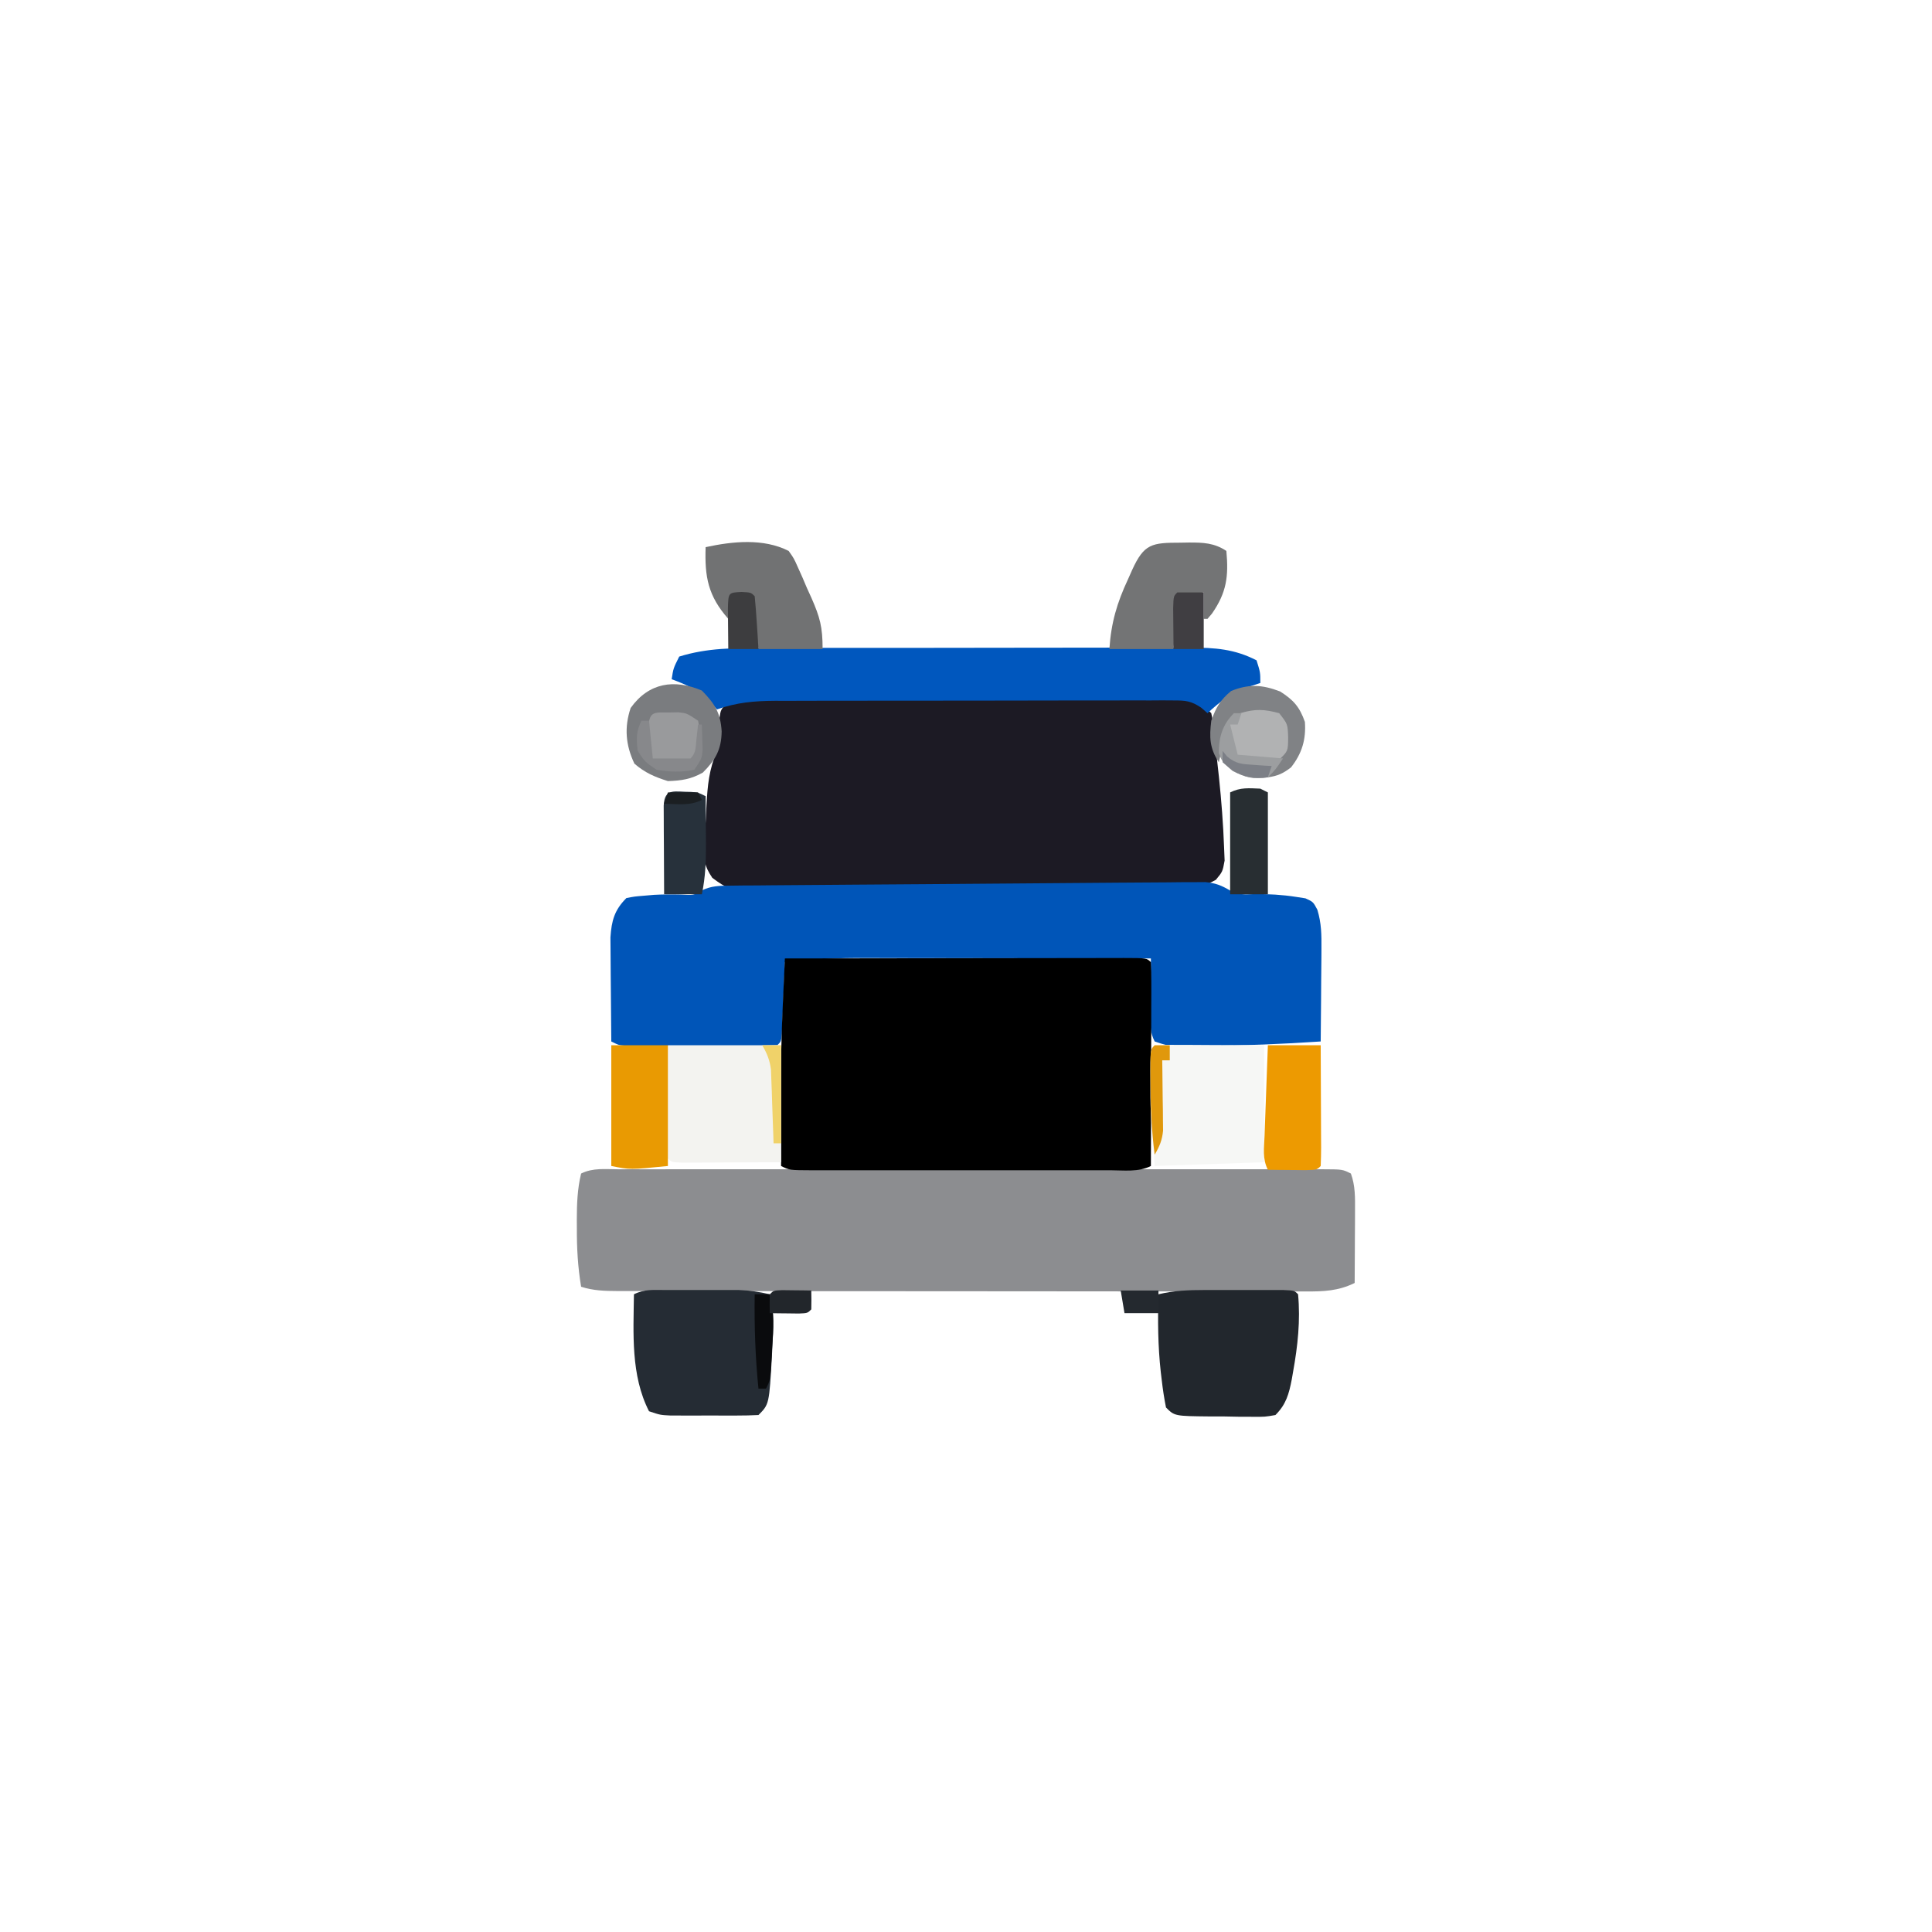
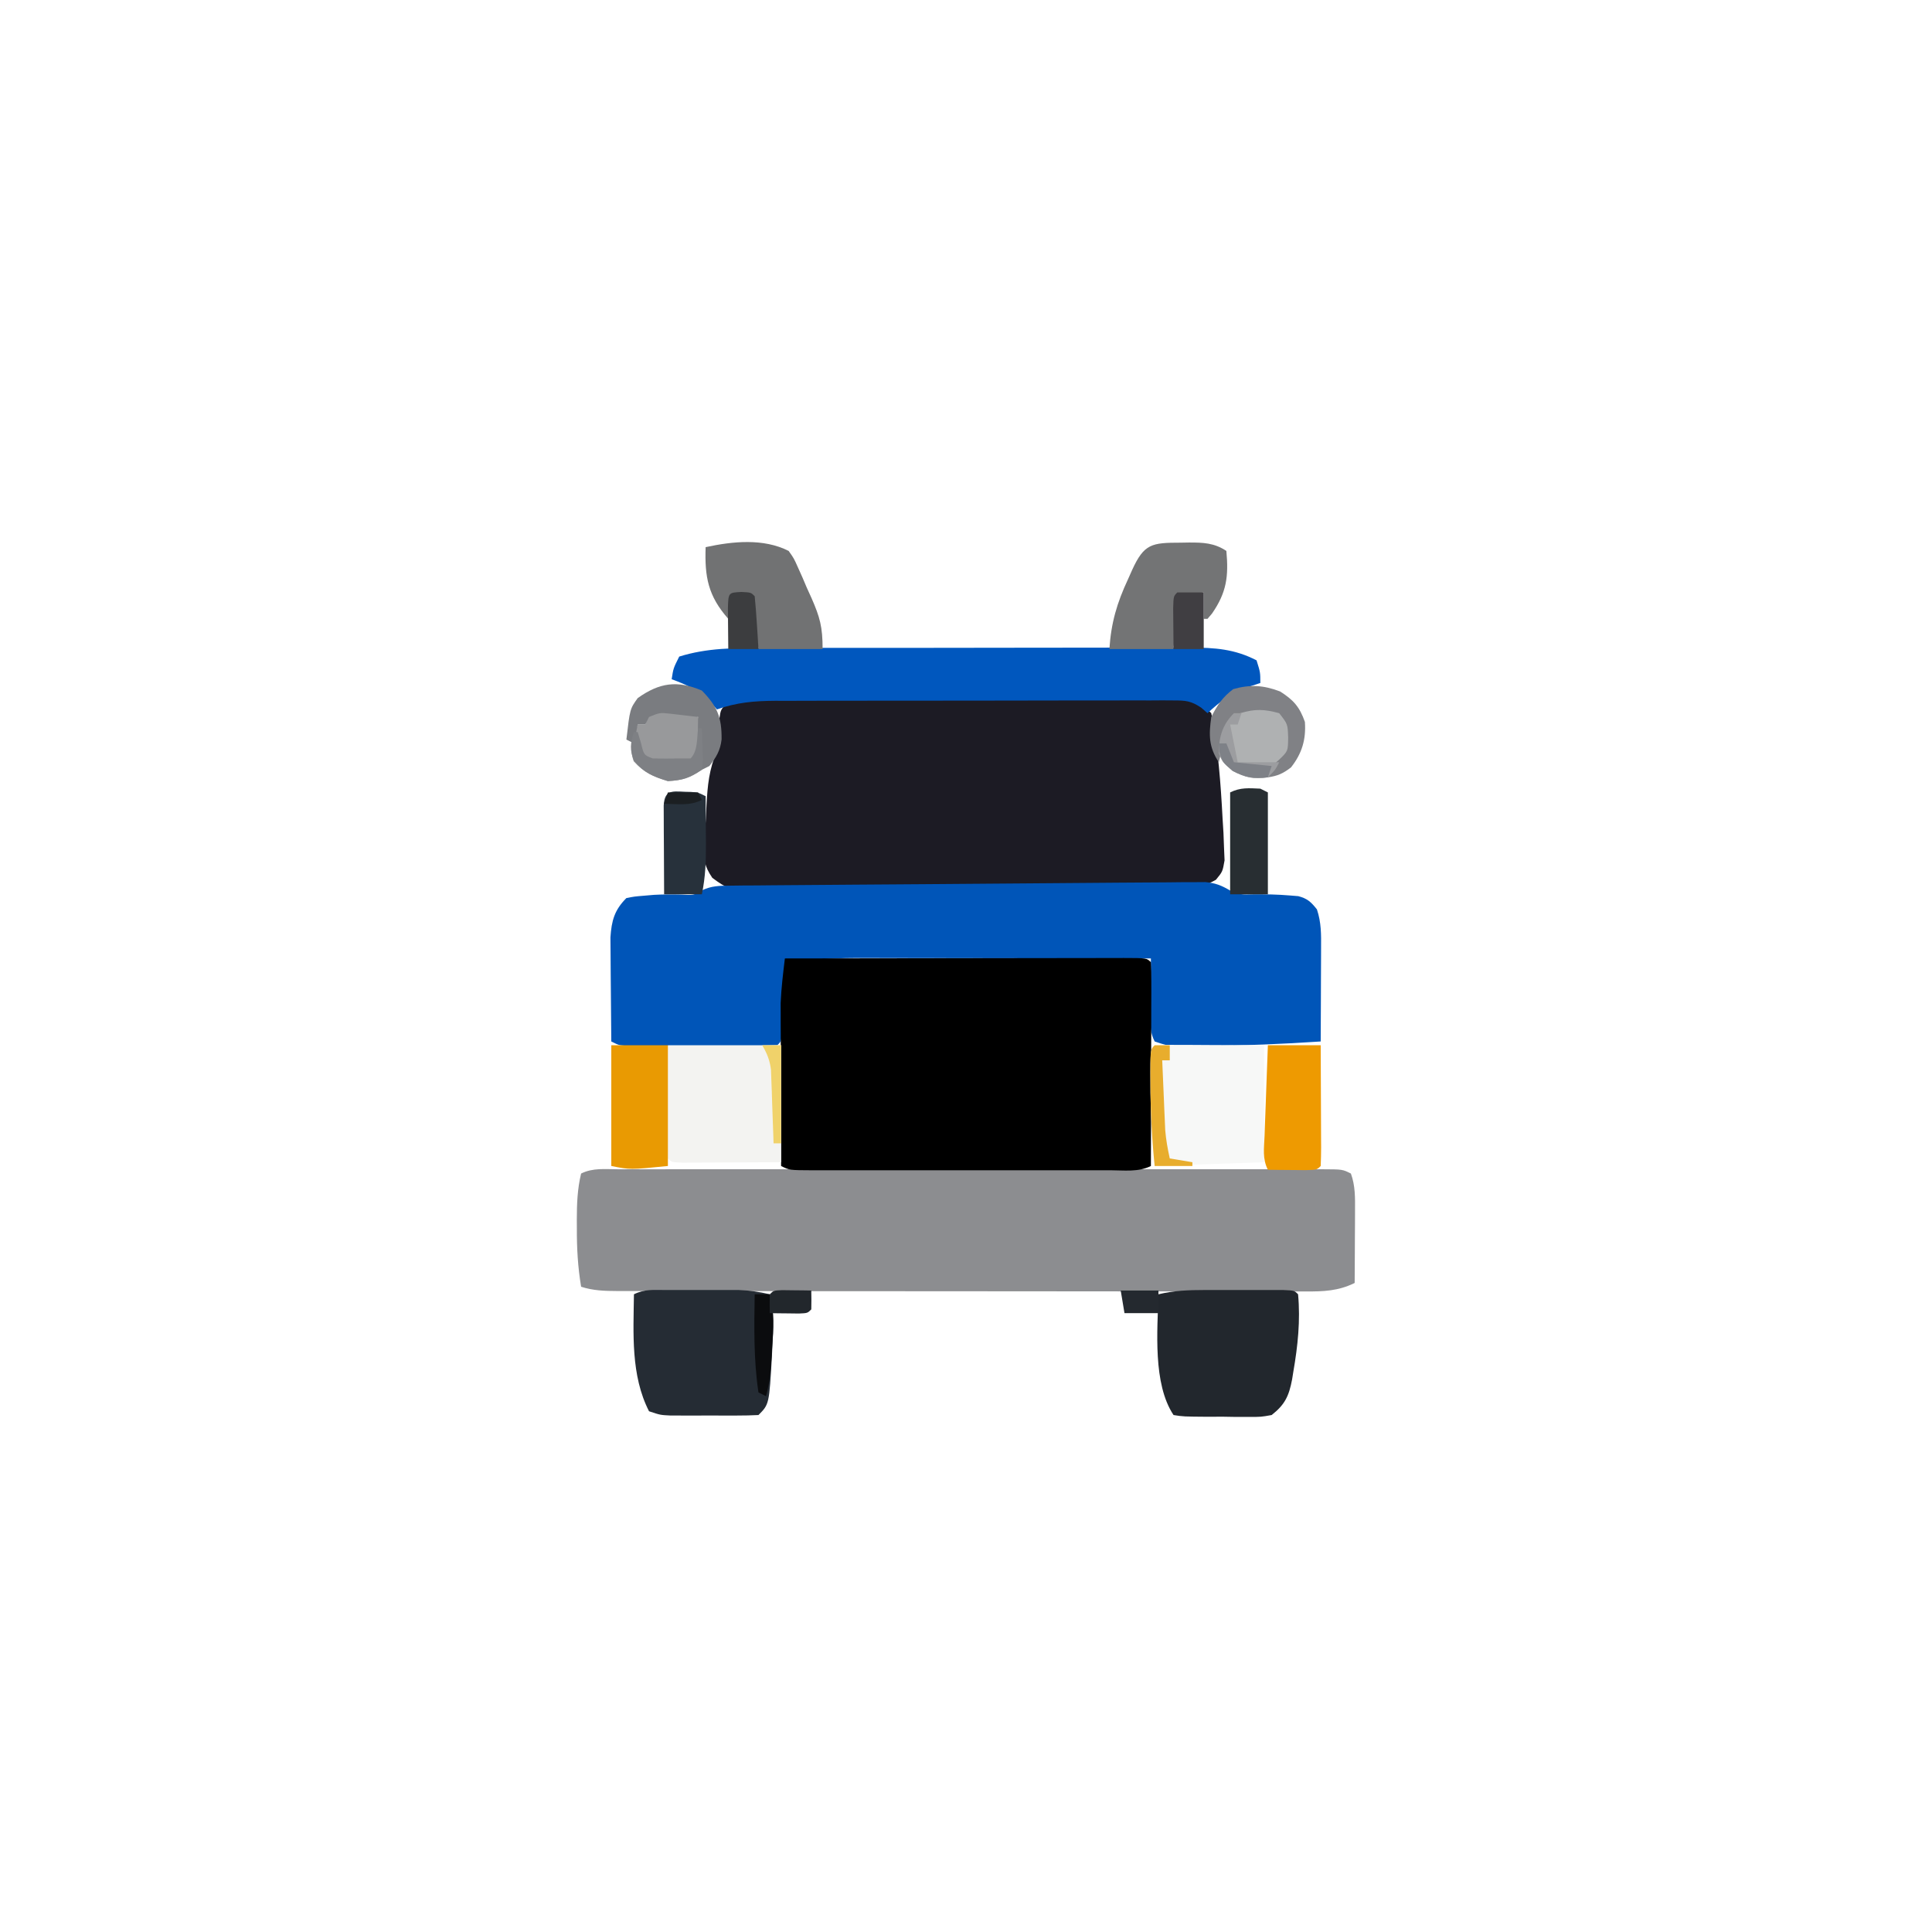
<svg xmlns="http://www.w3.org/2000/svg" width="512" height="512" viewBox="0 0 512 512" style="background-color: transparent;">
-   <path d="M0 0 C2.15 -0.003 4.301 -0.007 6.451 -0.01 C10.91 -0.016 15.369 -0.018 19.828 -0.017 C25.531 -0.017 31.235 -0.031 36.938 -0.048 C41.358 -0.059 45.778 -0.061 50.198 -0.061 C52.302 -0.062 54.406 -0.066 56.51 -0.074 C59.44 -0.084 62.37 -0.081 65.3 -0.075 C66.588 -0.083 66.588 -0.083 67.901 -0.092 C79.559 -0.031 79.559 -0.031 83.758 4.168 C84.26 6.743 84.26 6.743 84.609 9.996 C84.738 11.19 84.867 12.383 85 13.613 C85.126 14.869 85.253 16.124 85.383 17.418 C85.584 19.232 85.584 19.232 85.789 21.082 C86.441 27.323 86.927 33.569 87.156 39.84 C87.202 40.96 87.247 42.08 87.294 43.233 C86.758 46.168 86.758 46.168 84.983 48.318 C80.012 51.169 75.248 50.733 69.611 50.701 C67.764 50.714 67.764 50.714 65.88 50.728 C62.51 50.746 59.141 50.747 55.771 50.738 C52.955 50.733 50.139 50.74 47.324 50.748 C40.681 50.765 34.038 50.761 27.395 50.744 C20.546 50.727 13.698 50.743 6.849 50.776 C0.963 50.802 -4.922 50.81 -10.808 50.801 C-14.321 50.796 -17.834 50.798 -21.346 50.819 C-25.263 50.841 -29.179 50.822 -33.096 50.799 C-34.838 50.817 -34.838 50.817 -36.616 50.835 C-44.458 50.742 -44.458 50.742 -48.47 47.808 C-50.615 44.613 -50.787 42.985 -50.582 39.168 C-50.53 38.034 -50.478 36.899 -50.424 35.73 C-50.303 33.967 -50.303 33.967 -50.18 32.168 C-50.126 30.992 -50.073 29.817 -50.018 28.605 C-49.732 23.31 -49.338 19.067 -47.242 14.168 C-46.894 11.307 -46.742 8.471 -46.586 5.594 C-46.242 3.168 -46.242 3.168 -44.242 1.168 C-41.159 0.851 -38.162 0.658 -35.07 0.553 C-33.665 0.497 -33.665 0.497 -32.231 0.44 C-21.49 0.044 -10.748 0.004 0 0 Z " fill="#1C1A24" transform="translate(237.2422,184.832)" />
+   <path d="M0 0 C2.15 -0.003 4.301 -0.007 6.451 -0.01 C10.91 -0.016 15.369 -0.018 19.828 -0.017 C25.531 -0.017 31.235 -0.031 36.938 -0.048 C41.358 -0.059 45.778 -0.061 50.198 -0.061 C52.302 -0.062 54.406 -0.066 56.51 -0.074 C59.44 -0.084 62.37 -0.081 65.3 -0.075 C66.588 -0.083 66.588 -0.083 67.901 -0.092 C79.559 -0.031 79.559 -0.031 83.758 4.168 C85.57 13.323 86.27 22.862 86.758 32.168 C86.835 33.416 86.913 34.664 86.992 35.949 C87.039 37.197 87.085 38.445 87.133 39.73 C87.182 40.866 87.231 42.002 87.281 43.172 C86.758 46.168 86.758 46.168 84.984 48.322 C80.011 51.167 75.246 50.733 69.611 50.701 C67.764 50.714 67.764 50.714 65.88 50.728 C62.51 50.746 59.141 50.747 55.771 50.738 C52.955 50.733 50.139 50.74 47.324 50.748 C40.681 50.765 34.038 50.761 27.395 50.744 C20.546 50.727 13.698 50.743 6.849 50.776 C0.963 50.802 -4.922 50.81 -10.808 50.801 C-14.321 50.796 -17.834 50.798 -21.346 50.819 C-25.263 50.841 -29.179 50.822 -33.096 50.799 C-34.838 50.817 -34.838 50.817 -36.616 50.835 C-44.458 50.742 -44.458 50.742 -48.47 47.808 C-50.615 44.613 -50.787 42.985 -50.582 39.168 C-50.53 38.034 -50.478 36.899 -50.424 35.73 C-50.303 33.967 -50.303 33.967 -50.18 32.168 C-50.126 30.992 -50.073 29.817 -50.018 28.605 C-49.732 23.31 -49.338 19.067 -47.242 14.168 C-46.894 11.307 -46.742 8.471 -46.586 5.594 C-46.242 3.168 -46.242 3.168 -44.242 1.168 C-41.159 0.851 -38.162 0.658 -35.07 0.553 C-33.665 0.497 -33.665 0.497 -32.231 0.44 C-21.49 0.044 -10.748 0.004 0 0 Z " fill="#1C1B24" transform="translate(237.2422,184.832)" />
  <path d="M0 0 C0.817 -0.002 1.634 -0.003 2.476 -0.005 C5.229 -0.009 7.982 -0.006 10.735 -0.002 C12.702 -0.004 14.67 -0.006 16.637 -0.008 C21.992 -0.012 27.348 -0.011 32.703 -0.007 C38.297 -0.005 43.891 -0.007 49.484 -0.009 C58.88 -0.011 68.275 -0.008 77.67 -0.003 C88.546 0.002 99.422 0 110.297 -0.005 C119.62 -0.01 128.944 -0.01 138.267 -0.008 C143.841 -0.006 149.416 -0.006 154.991 -0.009 C160.231 -0.012 165.47 -0.01 170.71 -0.004 C172.638 -0.003 174.566 -0.003 176.494 -0.006 C179.116 -0.008 181.738 -0.005 184.36 0 C185.517 -0.003 185.517 -0.003 186.697 -0.007 C191.952 0.013 191.952 0.013 194.18 1.127 C195.367 4.381 195.295 7.553 195.278 10.986 C195.275 12.101 195.271 13.216 195.268 14.365 C195.26 15.524 195.251 16.683 195.243 17.877 C195.238 19.051 195.234 20.226 195.229 21.436 C195.217 24.333 195.201 27.23 195.18 30.127 C190.851 32.259 186.894 32.407 182.165 32.374 C180.962 32.378 180.962 32.378 179.735 32.382 C177.051 32.387 174.368 32.379 171.684 32.37 C169.759 32.371 167.833 32.373 165.908 32.376 C160.681 32.381 155.454 32.373 150.227 32.363 C144.759 32.354 139.292 32.356 133.825 32.356 C124.644 32.355 115.463 32.346 106.282 32.333 C95.663 32.317 85.044 32.312 74.424 32.313 C64.214 32.313 54.003 32.308 43.793 32.3 C39.445 32.296 35.097 32.294 30.749 32.294 C25.631 32.293 20.513 32.287 15.396 32.277 C13.516 32.274 11.635 32.273 9.755 32.273 C7.193 32.274 4.631 32.268 2.068 32.261 C1.321 32.262 0.573 32.264 -0.197 32.265 C-3.545 32.25 -6.619 32.171 -9.82 31.127 C-10.689 25.893 -10.973 20.866 -10.945 15.564 C-10.949 14.836 -10.953 14.107 -10.957 13.355 C-10.949 9.191 -10.811 5.197 -9.82 1.127 C-6.709 -0.428 -3.414 -0.01 0 0 Z " fill="#8C8D90" transform="translate(163.8198,309.873)" />
-   <path d="M0 0 C2.418 1.209 3.81 1.035 6.5 0.938 C10.234 0.916 13.808 1.108 17.5 1.688 C18.315 1.815 19.129 1.943 19.969 2.074 C22 3 22 3 23.115 5.09 C24.205 8.675 24.225 11.741 24.195 15.488 C24.192 16.191 24.19 16.895 24.187 17.619 C24.176 19.85 24.151 22.081 24.125 24.312 C24.115 25.831 24.106 27.35 24.098 28.869 C24.076 32.58 24.041 36.29 24 40 C13.848 40.681 3.74 41.106 -6.438 41.125 C-7.938 41.132 -7.938 41.132 -9.469 41.139 C-10.875 41.136 -10.875 41.136 -12.309 41.133 C-13.142 41.132 -13.975 41.131 -14.834 41.129 C-17 41 -17 41 -20 40 C-21.2 37.599 -21.115 36.106 -21.098 33.43 C-21.094 32.534 -21.091 31.638 -21.088 30.715 C-21.08 29.778 -21.071 28.841 -21.062 27.875 C-21.058 26.93 -21.053 25.985 -21.049 25.012 C-21.037 22.674 -21.021 20.337 -21 18 C-32.171 17.977 -43.341 17.959 -54.512 17.948 C-59.7 17.943 -64.887 17.936 -70.075 17.925 C-75.087 17.914 -80.099 17.908 -85.111 17.905 C-87.018 17.903 -88.924 17.9 -90.831 17.894 C-104.445 17.838 -104.445 17.838 -118 19 C-118.028 19.693 -118.056 20.386 -118.084 21.101 C-118.197 23.88 -118.317 26.659 -118.438 29.438 C-118.477 30.431 -118.516 31.424 -118.557 32.447 C-118.619 33.864 -118.619 33.864 -118.684 35.309 C-118.72 36.183 -118.757 37.058 -118.795 37.959 C-119 40 -119 40 -120 41 C-123.079 41.101 -126.135 41.14 -129.215 41.133 C-130.604 41.134 -130.604 41.134 -132.021 41.136 C-133.984 41.136 -135.947 41.135 -137.91 41.13 C-140.921 41.125 -143.932 41.13 -146.943 41.137 C-148.846 41.136 -150.749 41.135 -152.652 41.133 C-154.01 41.136 -154.01 41.136 -155.395 41.139 C-156.233 41.136 -157.07 41.133 -157.933 41.129 C-158.672 41.129 -159.411 41.128 -160.172 41.127 C-162 41 -162 41 -164 40 C-164.05 35.677 -164.086 31.354 -164.11 27.03 C-164.12 25.561 -164.134 24.091 -164.151 22.622 C-164.175 20.504 -164.187 18.387 -164.195 16.27 C-164.206 14.997 -164.216 13.724 -164.227 12.413 C-163.932 7.976 -163.159 5.159 -160 2 C-157.898 1.586 -157.898 1.586 -155.375 1.375 C-154.483 1.299 -153.591 1.223 -152.672 1.145 C-150.307 1.017 -147.991 1.005 -145.625 1.062 C-142.181 1.274 -142.181 1.274 -140.12 0.014 C-137.44 -1.268 -135.425 -1.267 -132.459 -1.292 C-131.332 -1.306 -130.204 -1.32 -129.043 -1.335 C-127.194 -1.342 -127.194 -1.342 -125.309 -1.351 C-124.007 -1.364 -122.706 -1.377 -121.366 -1.391 C-117.8 -1.427 -114.234 -1.45 -110.668 -1.471 C-106.935 -1.494 -103.203 -1.526 -99.47 -1.557 C-93.203 -1.608 -86.935 -1.65 -80.667 -1.688 C-73.421 -1.732 -66.175 -1.79 -58.929 -1.855 C-52.708 -1.911 -46.486 -1.959 -40.264 -2 C-36.548 -2.025 -32.833 -2.053 -29.117 -2.087 C-24.975 -2.126 -20.833 -2.147 -16.691 -2.167 C-15.459 -2.18 -14.227 -2.194 -12.957 -2.208 C-11.83 -2.21 -10.703 -2.213 -9.541 -2.216 C-8.072 -2.226 -8.072 -2.226 -6.574 -2.236 C-3.88 -1.989 -2.309 -1.362 0 0 Z " fill="#0055B8" transform="translate(326,236)" />
-   <path d="M0 0 C12.5 -0.023 24.999 -0.041 37.499 -0.052 C43.302 -0.057 49.106 -0.064 54.909 -0.075 C60.505 -0.086 66.1 -0.092 71.696 -0.095 C73.836 -0.097 75.976 -0.1 78.115 -0.106 C81.102 -0.113 84.088 -0.114 87.074 -0.114 C87.968 -0.117 88.862 -0.121 89.783 -0.124 C95.886 -0.114 95.886 -0.114 97 1 C97.094 2.688 97.117 4.38 97.114 6.071 C97.113 7.692 97.113 7.692 97.113 9.346 C97.108 10.522 97.103 11.698 97.098 12.91 C97.096 14.107 97.095 15.304 97.093 16.538 C97.088 20.379 97.075 24.221 97.062 28.062 C97.057 30.66 97.053 33.257 97.049 35.854 C97.038 42.236 97.021 48.618 97 55 C93.646 56.677 89.863 56.138 86.176 56.129 C84.805 56.132 84.805 56.132 83.406 56.135 C80.375 56.139 77.344 56.136 74.312 56.133 C72.213 56.133 70.113 56.134 68.013 56.136 C63.608 56.137 59.203 56.135 54.798 56.13 C49.142 56.125 43.485 56.128 37.829 56.134 C33.492 56.138 29.154 56.136 24.817 56.134 C22.731 56.133 20.645 56.134 18.559 56.136 C15.647 56.139 12.736 56.135 9.824 56.129 C8.521 56.132 8.521 56.132 7.192 56.136 C1.229 56.114 1.229 56.114 -1 55 C-1.026 50.864 -1.043 46.728 -1.055 42.592 C-1.06 41.197 -1.067 39.802 -1.075 38.407 C-1.132 29.23 -0.915 20.09 -0.494 10.922 C-0.423 9.339 -0.423 9.339 -0.351 7.724 C-0.235 5.149 -0.118 2.575 0 0 Z " fill="#000000" transform="translate(208,254)" />
+   <path d="M0 0 C2.306 1.153 3.508 1.072 6.062 1 C9.352 0.973 12.596 1.039 15.875 1.312 C16.954 1.4 16.954 1.4 18.055 1.488 C20.498 2.131 21.441 3.035 23 5 C24.169 8.506 24.125 11.648 24.098 15.293 C24.096 16.352 24.096 16.352 24.093 17.432 C24.088 19.684 24.075 21.936 24.062 24.188 C24.057 25.715 24.053 27.243 24.049 28.771 C24.038 32.514 24.021 36.257 24 40 C13.848 40.681 3.74 41.106 -6.438 41.125 C-7.938 41.132 -7.938 41.132 -9.469 41.139 C-10.875 41.136 -10.875 41.136 -12.309 41.133 C-13.142 41.132 -13.975 41.131 -14.834 41.129 C-17 41 -17 41 -20 40 C-21.2 37.599 -21.115 36.106 -21.098 33.43 C-21.094 32.534 -21.091 31.638 -21.088 30.715 C-21.08 29.778 -21.071 28.841 -21.062 27.875 C-21.058 26.93 -21.053 25.985 -21.049 25.012 C-21.037 22.674 -21.021 20.337 -21 18 C-32.171 17.977 -43.341 17.959 -54.512 17.948 C-59.7 17.943 -64.887 17.936 -70.075 17.925 C-75.087 17.914 -80.099 17.908 -85.111 17.905 C-87.018 17.903 -88.924 17.9 -90.831 17.894 C-104.445 17.838 -104.445 17.838 -118 19 C-118.028 19.693 -118.056 20.386 -118.084 21.101 C-118.197 23.88 -118.317 26.659 -118.438 29.438 C-118.477 30.431 -118.516 31.424 -118.557 32.447 C-118.619 33.864 -118.619 33.864 -118.684 35.309 C-118.72 36.183 -118.757 37.058 -118.795 37.959 C-119 40 -119 40 -120 41 C-123.079 41.101 -126.135 41.14 -129.215 41.133 C-130.604 41.134 -130.604 41.134 -132.021 41.136 C-133.984 41.136 -135.947 41.135 -137.91 41.13 C-140.921 41.125 -143.932 41.13 -146.943 41.137 C-148.846 41.136 -150.749 41.135 -152.652 41.133 C-154.01 41.136 -154.01 41.136 -155.395 41.139 C-156.233 41.136 -157.07 41.133 -157.933 41.129 C-158.672 41.129 -159.411 41.128 -160.172 41.127 C-162 41 -162 41 -164 40 C-164.05 35.677 -164.086 31.354 -164.11 27.03 C-164.12 25.561 -164.134 24.091 -164.151 22.622 C-164.175 20.504 -164.187 18.387 -164.195 16.27 C-164.206 14.997 -164.216 13.724 -164.227 12.413 C-163.932 7.976 -163.159 5.159 -160 2 C-157.898 1.586 -157.898 1.586 -155.375 1.375 C-154.483 1.299 -153.591 1.223 -152.672 1.145 C-150.307 1.017 -147.991 1.005 -145.625 1.062 C-142.181 1.274 -142.181 1.274 -140.12 0.014 C-137.44 -1.268 -135.425 -1.267 -132.459 -1.292 C-131.332 -1.306 -130.204 -1.32 -129.043 -1.335 C-127.194 -1.342 -127.194 -1.342 -125.309 -1.351 C-124.007 -1.364 -122.706 -1.377 -121.366 -1.391 C-117.8 -1.427 -114.234 -1.45 -110.668 -1.471 C-106.935 -1.494 -103.203 -1.526 -99.47 -1.557 C-93.203 -1.608 -86.935 -1.65 -80.667 -1.688 C-73.421 -1.732 -66.175 -1.79 -58.929 -1.855 C-52.708 -1.911 -46.486 -1.959 -40.264 -2 C-36.548 -2.025 -32.833 -2.053 -29.117 -2.087 C-24.975 -2.126 -20.833 -2.147 -16.691 -2.167 C-15.459 -2.18 -14.227 -2.194 -12.957 -2.208 C-11.83 -2.21 -10.703 -2.213 -9.541 -2.216 C-8.072 -2.226 -8.072 -2.226 -6.574 -2.236 C-3.88 -1.989 -2.309 -1.362 0 0 Z " fill="#0055B8" transform="translate(326,236)" />
+   <path d="M0 0 C12.5 -0.023 24.999 -0.041 37.499 -0.052 C43.302 -0.057 49.106 -0.064 54.909 -0.075 C60.505 -0.086 66.1 -0.092 71.696 -0.095 C73.836 -0.097 75.976 -0.1 78.115 -0.106 C81.102 -0.113 84.088 -0.114 87.074 -0.114 C87.968 -0.117 88.862 -0.121 89.783 -0.124 C95.886 -0.114 95.886 -0.114 97 1 C97.094 2.688 97.117 4.38 97.114 6.071 C97.113 7.692 97.113 7.692 97.113 9.346 C97.108 10.522 97.103 11.698 97.098 12.91 C97.096 14.107 97.095 15.304 97.093 16.538 C97.088 20.379 97.075 24.221 97.062 28.062 C97.057 30.66 97.053 33.257 97.049 35.854 C97.038 42.236 97.021 48.618 97 55 C93.646 56.677 89.863 56.138 86.176 56.129 C84.805 56.132 84.805 56.132 83.406 56.135 C80.375 56.139 77.344 56.136 74.312 56.133 C72.213 56.133 70.113 56.134 68.013 56.136 C63.608 56.137 59.203 56.135 54.798 56.13 C49.142 56.125 43.485 56.128 37.829 56.134 C33.492 56.138 29.154 56.136 24.817 56.134 C22.731 56.133 20.645 56.134 18.559 56.136 C15.647 56.139 12.736 56.135 9.824 56.129 C8.521 56.132 8.521 56.132 7.192 56.136 C1.229 56.114 1.229 56.114 -1 55 C-1.025 48.614 -1.043 42.227 -1.055 35.841 C-1.06 33.671 -1.067 31.502 -1.075 29.332 C-1.088 26.202 -1.093 23.072 -1.098 19.941 C-1.103 18.982 -1.108 18.022 -1.113 17.033 C-1.113 16.113 -1.113 15.193 -1.114 14.244 C-1.116 13.447 -1.118 12.65 -1.12 11.829 C-0.952 7.862 -0.474 3.94 0 0 Z " fill="#000000" transform="translate(208,254)" />
  <path d="M0 0 C1.315 -0.005 2.63 -0.01 3.985 -0.015 C7.567 -0.029 11.15 -0.029 14.732 -0.027 C17.732 -0.026 20.731 -0.031 23.731 -0.036 C30.809 -0.047 37.887 -0.047 44.966 -0.041 C52.252 -0.035 59.538 -0.047 66.825 -0.069 C73.098 -0.086 79.372 -0.092 85.646 -0.089 C89.385 -0.087 93.124 -0.09 96.863 -0.104 C101.033 -0.119 105.202 -0.109 109.371 -0.098 C110.6 -0.105 111.829 -0.113 113.095 -0.121 C119.6 -0.081 124.79 0.253 130.621 3.275 C131.621 6.462 131.621 6.462 131.621 9.275 C130.425 9.667 129.228 10.058 127.996 10.462 C123.726 12.043 120.947 14.198 117.621 17.275 C117.063 16.787 116.505 16.3 115.93 15.798 C113.231 14.017 111.87 13.9 108.669 13.9 C107.673 13.893 106.676 13.886 105.649 13.879 C104.562 13.887 103.474 13.894 102.354 13.902 C100.629 13.897 100.629 13.897 98.869 13.891 C95.061 13.883 91.253 13.897 87.445 13.911 C84.8 13.912 82.154 13.911 79.508 13.91 C73.959 13.909 68.41 13.92 62.861 13.938 C56.457 13.96 50.053 13.963 43.649 13.957 C37.479 13.951 31.309 13.957 25.139 13.968 C22.518 13.972 19.898 13.973 17.277 13.972 C13.61 13.971 9.943 13.984 6.276 14 C4.654 13.996 4.654 13.996 2.999 13.992 C-2.52 14.031 -7.165 14.426 -12.379 16.275 C-13.06 15.512 -13.74 14.748 -14.442 13.962 C-17.738 10.946 -20.242 9.816 -24.379 8.275 C-23.942 5.4 -23.942 5.4 -22.379 2.275 C-14.968 -0.047 -7.713 -0.016 0 0 Z " fill="#0057BE" transform="translate(202.3792,171.7253)" />
-   <path d="M0 0 C1.018 -0.001 1.018 -0.001 2.056 -0.003 C3.482 -0.004 4.907 -0.002 6.333 0.002 C8.523 0.008 10.712 0.002 12.902 -0.004 C14.289 -0.003 15.676 -0.002 17.062 0 C18.324 0.001 19.586 0.002 20.886 0.003 C23.766 0.133 23.766 0.133 24.766 1.133 C25.417 8.062 24.68 14.821 23.453 21.633 C23.335 22.315 23.218 22.997 23.097 23.699 C22.343 27.575 21.583 30.333 18.766 33.133 C15.978 33.619 15.978 33.619 12.637 33.594 C11.437 33.59 10.238 33.586 9.002 33.582 C7.748 33.558 6.495 33.533 5.203 33.508 C3.317 33.506 3.317 33.506 1.393 33.504 C-7.954 33.413 -7.954 33.413 -10.234 31.133 C-10.716 28.694 -11.08 26.346 -11.359 23.883 C-11.444 23.176 -11.529 22.47 -11.617 21.742 C-12.38 14.86 -12.429 8.055 -12.234 1.133 C-8.108 0.142 -4.237 0.004 0 0 Z " fill="#22272D" transform="translate(319.2344,341.8672)" />
+   <path d="M0 0 C1.018 -0.001 1.018 -0.001 2.056 -0.003 C3.482 -0.004 4.907 -0.002 6.333 0.002 C8.523 0.008 10.712 0.002 12.902 -0.004 C14.289 -0.003 15.676 -0.002 17.062 0 C18.324 0.001 19.586 0.002 20.886 0.003 C23.766 0.133 23.766 0.133 24.766 1.133 C25.415 8.044 24.697 14.828 23.516 21.633 C23.406 22.315 23.297 22.997 23.185 23.699 C22.352 28.094 21.276 30.376 17.766 33.133 C14.957 33.635 14.957 33.635 11.758 33.629 C10.607 33.63 9.456 33.63 8.27 33.631 C7.072 33.611 5.874 33.591 4.641 33.57 C2.833 33.581 2.833 33.581 0.988 33.592 C-5.643 33.543 -5.643 33.543 -8.234 33.133 C-13.754 24.853 -12.501 10.735 -12.234 1.133 C-8.108 0.142 -4.237 0.004 0 0 Z " fill="#22272D" transform="translate(319.2344,341.8672)" />
  <path d="M0 0 C1.279 -0.001 2.559 -0.003 3.877 -0.004 C4.546 -0.002 5.214 0 5.903 0.002 C7.931 0.008 9.959 0.003 11.986 -0.004 C13.911 -0.002 13.911 -0.002 15.875 0 C17.051 0.001 18.227 0.002 19.439 0.003 C22.297 0.119 24.859 0.475 27.637 1.133 C28.882 5.807 28.612 10.173 28.324 14.945 C28.289 15.714 28.253 16.483 28.217 17.275 C27.481 30.288 27.481 30.288 24.637 33.133 C22.746 33.233 20.851 33.264 18.957 33.266 C17.223 33.268 17.223 33.268 15.453 33.27 C14.235 33.266 13.017 33.262 11.762 33.258 C10.551 33.262 9.341 33.266 8.094 33.27 C6.355 33.268 6.355 33.268 4.582 33.266 C3.515 33.264 2.448 33.263 1.348 33.262 C-1.363 33.133 -1.363 33.133 -4.363 32.133 C-9.237 22.614 -8.494 11.483 -8.363 1.133 C-5.538 -0.28 -3.156 0.003 0 0 Z " fill="#252C34" transform="translate(176.3633,341.8672)" />
-   <path d="M0 0 C9.9 0 19.8 0 30 0 C30 10.23 30 20.46 30 31 C25.236 31.021 20.471 31.041 15.562 31.062 C14.058 31.072 12.553 31.081 11.002 31.09 C9.827 31.093 8.652 31.095 7.441 31.098 C6.232 31.103 5.022 31.108 3.776 31.114 C1 31 1 31 0 30 C-0.088 27.781 -0.107 25.56 -0.098 23.34 C-0.095 22.124 -0.093 20.909 -0.09 19.656 C-0.081 18.099 -0.072 16.542 -0.062 14.938 C-0.042 10.008 -0.021 5.079 0 0 Z " fill="#F3F3F0" transform="translate(177,277)" />
-   <path d="M0 0 C1.21 0.005 2.419 0.01 3.666 0.016 C4.841 0.018 6.016 0.021 7.227 0.023 C8.731 0.033 10.236 0.042 11.787 0.051 C16.551 0.072 21.316 0.092 26.224 0.114 C26.224 10.344 26.224 20.574 26.224 31.114 C16.654 31.444 7.084 31.774 -2.776 32.114 C-3.94 16.975 -3.94 16.975 -3.901 9.364 C-3.905 8.572 -3.908 7.781 -3.912 6.965 C-3.901 0.16 -3.901 0.16 0 0 Z " fill="#F6F7F5" transform="translate(308.7756,276.8865)" />
+   <path d="M0 0 C9.9 0 19.8 0 30 0 C30 10.23 30 20.46 30 31 C25.236 31.021 20.471 31.041 15.562 31.062 C14.058 31.072 12.553 31.081 11.002 31.09 C9.827 31.093 8.652 31.095 7.441 31.098 C6.232 31.103 5.022 31.108 3.776 31.114 C1 31 1 31 0 30 C-0.088 27.781 -0.107 25.56 -0.098 23.34 C-0.095 22.124 -0.093 20.909 -0.09 19.656 C-0.081 18.099 -0.072 16.542 -0.062 14.938 C-0.042 10.008 -0.021 5.079 0 0 Z " fill="#F3F3F1" transform="translate(177,277)" />
+   <path d="M0 0 C1.21 0.005 2.419 0.01 3.666 0.016 C4.841 0.018 6.016 0.021 7.227 0.023 C8.731 0.033 10.236 0.042 11.787 0.051 C16.551 0.072 21.316 0.092 26.224 0.114 C26.224 10.344 26.224 20.574 26.224 31.114 C16.654 31.444 7.084 31.774 -2.776 32.114 C-3.4 24.624 -3.937 17.4 -3.901 9.926 C-3.905 9.082 -3.908 8.239 -3.912 7.369 C-3.901 0.16 -3.901 0.16 0 0 Z " fill="#F7F8F7" transform="translate(308.7756,276.8865)" />
  <path d="M0 0 C1.394 1.968 1.394 1.968 2.457 4.359 C3.042 5.663 3.042 5.663 3.639 6.992 C4.026 7.902 4.413 8.812 4.812 9.75 C5.423 11.092 5.423 11.092 6.045 12.461 C8.29 17.578 9 20.14 9 26 C3.39 26 -2.22 26 -8 26 C-8.66 21.38 -9.32 16.76 -10 12 C-11.65 12 -13.3 12 -15 12 C-15.33 13.98 -15.66 15.96 -16 18 C-21.374 11.91 -22.271 6.856 -22 -1 C-14.825 -2.551 -6.705 -3.393 0 0 Z " fill="#717273" transform="translate(209,146)" />
  <path d="M0 0 C0.721 -0.012 1.441 -0.024 2.184 -0.037 C5.99 -0.048 8.9 0.052 12.125 2.188 C12.745 8.912 12.201 13.189 8.316 18.789 C7.923 19.251 7.53 19.712 7.125 20.188 C6.795 20.188 6.465 20.188 6.125 20.188 C6.125 17.877 6.125 15.567 6.125 13.188 C3.815 13.518 1.505 13.847 -0.875 14.188 C-1.205 18.808 -1.535 23.428 -1.875 28.188 C-7.485 28.188 -13.095 28.188 -18.875 28.188 C-18.424 21.25 -16.872 15.961 -13.938 9.688 C-13.577 8.878 -13.217 8.068 -12.846 7.234 C-9.669 0.262 -7.641 0.007 0 0 Z " fill="#737475" transform="translate(312.875,143.8125)" />
  <path d="M0 0 C4.95 0 9.9 0 15 0 C15 10.56 15 21.12 15 32 C5 33 5 33 0 32 C0 21.44 0 10.88 0 0 Z " fill="#E99A02" transform="translate(162,277)" />
-   <path d="M0 0 C4.62 0 9.24 0 14 0 C14.023 4.539 14.043 9.078 14.055 13.617 C14.06 15.162 14.067 16.707 14.075 18.253 C14.088 20.469 14.093 22.686 14.098 24.902 C14.103 25.597 14.108 26.292 14.113 27.008 C14.113 28.672 14.062 30.337 14 32 C13 33 13 33 10.059 33.098 C8.864 33.086 7.669 33.074 6.438 33.062 C4.641 33.049 4.641 33.049 2.809 33.035 C1.882 33.024 0.955 33.012 0 33 C-1.498 30.004 -1.001 27.356 -0.879 24.023 C-0.855 23.338 -0.832 22.653 -0.807 21.947 C-0.731 19.756 -0.647 17.566 -0.562 15.375 C-0.509 13.891 -0.457 12.406 -0.404 10.922 C-0.276 7.281 -0.138 3.641 0 0 Z " fill="#ED9A01" transform="translate(336,277)" />
-   <path d="M0 0 C3.465 3.553 4.925 5.859 5.25 10.812 C5.18 15.63 3.651 18.349 0.25 21.75 C-2.925 23.514 -5.37 23.877 -9 24 C-12.514 22.887 -15.087 21.791 -17.875 19.375 C-20.203 14.461 -20.591 9.772 -18.875 4.625 C-14.053 -2.126 -7.299 -3.087 0 0 Z " fill="#7A7C7F" transform="translate(186,183)" />
+   <path d="M0 0 C4.62 0 9.24 0 14 0 C14.023 4.539 14.043 9.078 14.055 13.617 C14.06 15.162 14.067 16.707 14.075 18.253 C14.088 20.469 14.093 22.686 14.098 24.902 C14.103 25.597 14.108 26.292 14.113 27.008 C14.113 28.672 14.062 30.337 14 32 C13 33 13 33 10.059 33.098 C8.864 33.086 7.669 33.074 6.438 33.062 C4.641 33.049 4.641 33.049 2.809 33.035 C1.882 33.024 0.955 33.012 0 33 C-1.498 30.004 -1.001 27.356 -0.879 24.023 C-0.855 23.338 -0.832 22.653 -0.807 21.947 C-0.731 19.756 -0.647 17.566 -0.562 15.375 C-0.509 13.891 -0.457 12.406 -0.404 10.922 C-0.276 7.281 -0.138 3.641 0 0 Z " fill="#EE9A01" transform="translate(336,277)" />
  <path d="M0 0 C1.91 0.133 1.91 0.133 3.91 1.133 C3.939 4.341 3.957 7.549 3.973 10.758 C3.981 11.661 3.989 12.565 3.998 13.496 C4.015 18.162 3.878 22.543 2.91 27.133 C-0.39 27.133 -3.69 27.133 -7.09 27.133 C-7.119 22.82 -7.137 18.508 -7.152 14.195 C-7.161 12.964 -7.169 11.732 -7.178 10.463 C-7.181 9.293 -7.184 8.123 -7.188 6.918 C-7.193 5.834 -7.198 4.75 -7.203 3.633 C-6.983 -1.215 -4.218 0.015 0 0 Z " fill="#27313B" transform="translate(183.0898,209.8672)" />
  <path d="M0 0 C0.66 0.33 1.32 0.66 2 1 C2 9.91 2 18.82 2 28 C-1.3 28 -4.6 28 -8 28 C-8 19.09 -8 10.18 -8 1 C-5.261 -0.37 -3.029 -0.126 0 0 Z " fill="#282E32" transform="translate(334,209)" />
-   <path d="M0 0 C2.796 2.345 2.975 3.802 3.438 7.438 C2.821 12.454 0.452 14.548 -3 18 C-6.89 18.53 -8.786 18.109 -12.312 16.312 C-15 14 -15 14 -16 11.625 C-16 8.304 -15.38 6.023 -14 3 C-9.57 -1.144 -5.805 -1.347 0 0 Z " fill="#B1B2B3" transform="translate(339,188)" />
-   <path d="M0 0 C3.561 2.266 5.168 4.094 6.562 8.062 C6.89 12.752 5.784 16.44 2.875 20.125 C0.755 21.746 -0.633 22.376 -3.25 22.75 C-2.25 19.75 -2.25 19.75 -0.188 18 C2.088 15.79 2.088 15.79 2.125 12.188 C2.005 8.632 2.005 8.632 -0.25 5.75 C-4.199 4.687 -6.634 4.564 -10.562 5.75 C-14.109 8.389 -14.426 10.482 -15.25 14.75 C-15.456 15.554 -15.663 16.359 -15.875 17.188 C-15.999 17.703 -16.123 18.219 -16.25 18.75 C-18.735 15.023 -18.773 12.066 -18.25 7.75 C-16.974 4.19 -15.901 2.293 -13 -0.125 C-8.303 -2.046 -4.701 -1.808 0 0 Z " fill="#808285" transform="translate(339.25,183.25)" />
-   <path d="M0 0 C0.791 -0.014 1.583 -0.028 2.398 -0.043 C4.625 0.188 4.625 0.188 7.625 2.188 C8.319 5.236 8.252 8.129 7.625 11.188 C5.125 13.25 5.125 13.25 2.625 14.188 C2.295 13.857 1.965 13.528 1.625 13.188 C0.635 13.188 -0.355 13.188 -1.375 13.188 C-2.365 13.188 -3.355 13.188 -4.375 13.188 C-5.375 12.188 -5.375 12.188 -5.508 9.719 C-5.505 8.718 -5.503 7.718 -5.5 6.688 C-5.503 5.687 -5.505 4.687 -5.508 3.656 C-5.285 -0.48 -3.723 0.03 0 0 Z " fill="#999A9C" transform="translate(177.375,188.8125)" />
+   <path d="M0 0 C0.66 0.33 1.32 0.66 2 1 C3.022 4.066 3.199 6.348 3.25 9.562 C3.276 10.533 3.302 11.504 3.328 12.504 C3.22 13.328 3.112 14.151 3 15 C-0.325 17.217 -2.037 17.771 -6 18 C-9.898 16.811 -12.3 15.764 -15.062 12.75 C-16.353 8.965 -15.367 6.67 -14 3 C-13.34 3 -12.68 3 -12 3 C-11.67 2.01 -11.34 1.02 -11 0 C-6.911 -1.363 -4.254 -0.675 0 0 Z " fill="#98999B" transform="translate(183,189)" />
+   <path d="M0 0 C2.796 2.345 2.975 3.802 3.438 7.438 C2.821 12.454 0.452 14.548 -3 18 C-6.89 18.53 -8.786 18.109 -12.312 16.312 C-15 14 -15 14 -16 11.625 C-16 8.304 -15.38 6.023 -14 3 C-9.57 -1.144 -5.805 -1.347 0 0 Z " fill="#AFB1B2" transform="translate(339,188)" />
+   <path d="M0 0 C3.561 2.266 5.168 4.094 6.562 8.062 C6.89 12.752 5.784 16.44 2.875 20.125 C0.755 21.746 -0.633 22.376 -3.25 22.75 C-2.25 19.75 -2.25 19.75 -0.188 18 C2.088 15.79 2.088 15.79 2.125 12.188 C2.005 8.632 2.005 8.632 -0.25 5.75 C-4.199 4.687 -6.634 4.564 -10.562 5.75 C-14.109 8.389 -14.426 10.482 -15.25 14.75 C-15.456 15.554 -15.663 16.359 -15.875 17.188 C-15.999 17.703 -16.123 18.219 -16.25 18.75 C-18.945 14.707 -18.915 11.499 -18.25 6.75 C-16.629 3.565 -15.277 1.529 -12.438 -0.625 C-7.95 -1.907 -4.337 -1.668 0 0 Z " fill="#808185" transform="translate(339.25,183.25)" />
+   <path d="M0 0 C4.095 4.2 5.291 7.085 5.227 12.961 C4.903 15.872 3.793 17.724 2 20 C1.34 20.33 0.68 20.66 0 21 C-1.05 17.851 -1.101 15.612 -1.062 12.312 C-1.053 11.319 -1.044 10.325 -1.035 9.301 C-1.024 8.542 -1.012 7.782 -1 7 C-2.603 6.804 -4.208 6.619 -5.812 6.438 C-6.706 6.333 -7.599 6.229 -8.52 6.121 C-11.134 5.843 -11.134 5.843 -14 7 C-14.33 7.66 -14.66 8.32 -15 9 C-15.66 9 -16.32 9 -17 9 C-17.33 10.65 -17.66 12.3 -18 14 C-18.66 13.67 -19.32 13.34 -20 13 C-19.064 4.89 -19.064 4.89 -17 2 C-11.214 -2.111 -6.525 -2.76 0 0 Z " fill="#7A7C80" transform="translate(186,183)" />
+   <path d="M0 0 C1.32 0 2.64 0 4 0 C4 1.32 4 2.64 4 4 C3.34 4 2.68 4 2 4 C2.14 7.396 2.288 10.792 2.438 14.188 C2.477 15.147 2.516 16.107 2.557 17.096 C2.599 18.027 2.64 18.958 2.684 19.918 C2.739 21.198 2.739 21.198 2.795 22.505 C3.005 25.065 3.448 27.493 4 30 C5.98 30.33 7.96 30.66 10 31 C10 31.33 10 31.66 10 32 C6.7 32 3.4 32 0 32 C-0.77 24.586 -1.108 17.261 -1.125 9.812 C-1.13 8.963 -1.134 8.113 -1.139 7.237 C-1.124 1.124 -1.124 1.124 0 0 Z " fill="#E8AD2D" transform="translate(306,277)" />
  <path d="M0 0 C2.31 0 4.62 0 7 0 C7 4.95 7 9.9 7 15 C4.36 15 1.72 15 -1 15 C-1.027 12.688 -1.046 10.375 -1.062 8.062 C-1.074 6.775 -1.086 5.487 -1.098 4.16 C-1 1 -1 1 0 0 Z " fill="#403E42" transform="translate(312,157)" />
-   <path d="M0 0 C2.5 0.125 2.5 0.125 3.5 1.125 C3.735 3.475 3.914 5.831 4.062 8.188 C4.146 9.478 4.23 10.768 4.316 12.098 C4.377 13.097 4.438 14.096 4.5 15.125 C1.86 15.125 -0.78 15.125 -3.5 15.125 C-3.527 12.813 -3.546 10.5 -3.562 8.188 C-3.574 6.9 -3.586 5.612 -3.598 4.285 C-3.471 0.174 -3.471 0.174 0 0 Z " fill="#3D3D3F" transform="translate(196.5,156.875)" />
-   <path d="M0 0 C1.32 0 2.64 0 4 0 C5.3 4.782 4.937 9.303 4.625 14.188 C4.581 15.007 4.537 15.826 4.492 16.67 C4.133 22.734 4.133 22.734 3 25 C2.34 25 1.68 25 1 25 C0.157 16.643 -0.122 8.398 0 0 Z " fill="#0A0B0D" transform="translate(200,343)" />
-   <path d="M0 0 C0.66 0 1.32 0 2 0 C1.67 0.99 1.34 1.98 1 3 C0.34 3 -0.32 3 -1 3 C-0.34 5.64 0.32 8.28 1 11 C4.96 11.33 8.92 11.66 13 12 C11 15 11 15 9 17 C5.11 17.53 3.214 17.109 -0.312 15.312 C-3 13 -3 13 -4 10.625 C-4 6.332 -3.053 3.053 0 0 Z " fill="#9C9EA0" transform="translate(327,189)" />
-   <path d="M0 0 C0.66 0 1.32 0 2 0 C2.33 3.3 2.66 6.6 3 10 C4.093 10 5.186 10 6.312 10 C8.542 10 10.771 10 13 10 C14.497 8.503 14.332 7.012 14.562 4.938 C14.707 3.638 14.851 2.339 15 1 C15.33 1 15.66 1 16 1 C16.054 2.437 16.093 3.875 16.125 5.312 C16.148 6.113 16.171 6.914 16.195 7.738 C16 10 16 10 14 13 C10.619 13.718 7.399 13.566 4 13 C0.875 10.875 0.875 10.875 -1 8 C-1.377 4.796 -1.444 2.889 0 0 Z " fill="#87888B" transform="translate(170,191)" />
-   <path d="M0 0 C1.32 0 2.64 0 4 0 C4 1.32 4 2.64 4 4 C3.34 4 2.68 4 2 4 C2.016 4.923 2.016 4.923 2.032 5.864 C2.073 8.659 2.099 11.455 2.125 14.25 C2.142 15.218 2.159 16.186 2.176 17.184 C2.182 18.118 2.189 19.053 2.195 20.016 C2.206 20.874 2.216 21.733 2.227 22.618 C1.983 25.179 1.29 26.795 0 29 C-0.844 22.459 -1.109 16.024 -1.125 9.438 C-1.13 8.627 -1.134 7.817 -1.139 6.983 C-1.124 1.124 -1.124 1.124 0 0 Z " fill="#E0980C" transform="translate(306,277)" />
-   <path d="M0 0 C1.65 0 3.3 0 5 0 C5 8.58 5 17.16 5 26 C4.34 26 3.68 26 3 26 C2.98 25.355 2.96 24.709 2.94 24.044 C2.845 21.112 2.735 18.181 2.625 15.25 C2.594 14.234 2.563 13.218 2.531 12.172 C2.493 11.192 2.454 10.212 2.414 9.203 C2.383 8.302 2.351 7.402 2.319 6.474 C1.989 3.912 1.29 2.219 0 0 Z " fill="#F0D269" transform="translate(202,277)" />
-   <path d="M0 0 C1.375 0.017 1.375 0.017 2.777 0.035 C3.696 0.044 4.616 0.053 5.562 0.062 C6.273 0.074 6.983 0.086 7.715 0.098 C7.758 1.764 7.755 3.431 7.715 5.098 C6.715 6.098 6.715 6.098 4.43 6.195 C3.055 6.178 3.055 6.178 1.652 6.16 C0.733 6.151 -0.186 6.142 -1.133 6.133 C-1.843 6.121 -2.553 6.11 -3.285 6.098 C-3.328 4.432 -3.326 2.764 -3.285 1.098 C-2.285 0.098 -2.285 0.098 0 0 Z " fill="#22262B" transform="translate(207.2852,341.9023)" />
+   <path d="M0 0 C0.33 0 0.66 0 1 0 C1.081 1.791 1.139 3.583 1.188 5.375 C1.24 6.872 1.24 6.872 1.293 8.398 C1.196 9.257 1.1 10.115 1 11 C-2.325 13.217 -4.037 13.771 -8 14 C-11.967 12.79 -14.315 11.813 -17 8.625 C-18.157 5.588 -17.962 4.061 -17 1 C-16.67 1 -16.34 1 -16 1 C-15.711 1.969 -15.423 2.939 -15.125 3.938 C-14.358 7.107 -14.358 7.107 -12 8 C-9.667 8.042 -7.333 8.041 -5 8 C-4.01 8 -3.02 8 -2 8 C-0.032 6.032 -0.338 2.652 0 0 Z " fill="#7E8084" transform="translate(185,193)" />
+   <path d="M0 0 C2.5 0.125 2.5 0.125 3.5 1.125 C3.735 3.475 3.914 5.831 4.062 8.188 C4.146 9.478 4.23 10.768 4.316 12.098 C4.377 13.097 4.438 14.096 4.5 15.125 C1.86 15.125 -0.78 15.125 -3.5 15.125 C-3.527 12.813 -3.546 10.5 -3.562 8.188 C-3.574 6.9 -3.586 5.612 -3.598 4.285 C-3.471 0.174 -3.471 0.174 0 0 Z " fill="#3C3D3F" transform="translate(196.5,156.875)" />
+   <path d="M0 0 C1.32 0 2.64 0 4 0 C5.286 4.749 4.938 9.213 4.625 14.062 C4.581 14.865 4.537 15.667 4.492 16.494 C4.275 20.131 3.968 23.475 3 27 C2.34 26.67 1.68 26.34 1 26 C-0.293 17.452 -0.142 8.628 0 0 Z " fill="#0B0C0E" transform="translate(200,343)" />
+   <path d="M0 0 C0.66 0 1.32 0 2 0 C1.67 0.99 1.34 1.98 1 3 C0.34 3 -0.32 3 -1 3 C-0.34 6.3 0.32 9.6 1 13 C4.63 13 8.26 13 12 13 C11 15 11 15 9 17 C5.11 17.53 3.214 17.109 -0.312 15.312 C-3 13 -3 13 -4 10.625 C-4 6.332 -3.053 3.053 0 0 Z " fill="#9C9DA0" transform="translate(327,189)" />
+   <path d="M0 0 C1.65 0 3.3 0 5 0 C5 8.58 5 17.16 5 26 C4.34 26 3.68 26 3 26 C2.98 25.355 2.96 24.709 2.94 24.044 C2.845 21.112 2.735 18.181 2.625 15.25 C2.594 14.234 2.563 13.218 2.531 12.172 C2.493 11.192 2.454 10.212 2.414 9.203 C2.383 8.302 2.351 7.402 2.319 6.474 C1.989 3.912 1.29 2.219 0 0 Z " fill="#F0D26A" transform="translate(202,277)" />
+   <path d="M0 0 C1.375 0.017 1.375 0.017 2.777 0.035 C3.696 0.044 4.616 0.053 5.562 0.062 C6.273 0.074 6.983 0.086 7.715 0.098 C7.758 1.764 7.755 3.431 7.715 5.098 C6.715 6.098 6.715 6.098 4.43 6.195 C3.055 6.178 3.055 6.178 1.652 6.16 C0.733 6.151 -0.186 6.142 -1.133 6.133 C-1.843 6.121 -2.553 6.11 -3.285 6.098 C-3.328 4.432 -3.326 2.764 -3.285 1.098 C-2.285 0.098 -2.285 0.098 0 0 Z " fill="#22272C" transform="translate(207.2852,341.9023)" />
  <path d="M0 0 C3.3 0 6.6 0 10 0 C10 1.98 10 3.96 10 6 C7.03 6 4.06 6 1 6 C0.67 4.02 0.34 2.04 0 0 Z " fill="#24292F" transform="translate(297,342)" />
-   <path d="M0 0 C0.388 0.481 0.776 0.962 1.176 1.457 C3.541 3.457 5.127 3.489 8.188 3.688 C9.089 3.753 9.99 3.819 10.918 3.887 C11.605 3.924 12.292 3.961 13 4 C12.67 4.99 12.34 5.98 12 7 C8.048 7.376 6.177 7.095 2.625 5.188 C1.759 4.466 0.892 3.744 0 3 C0 2.01 0 1.02 0 0 Z " fill="#7C7F86" transform="translate(324,199)" />
+   <path d="M0 0 C0.66 0 1.32 0 2 0 C2.66 1.65 3.32 3.3 4 5 C7.3 5.33 10.6 5.66 14 6 C13.67 6.99 13.34 7.98 13 9 C9.147 9.367 7.181 9.092 3.688 7.312 C1 5 1 5 0.125 2.25 C0.084 1.507 0.043 0.765 0 0 Z " fill="#7E8187" transform="translate(323,197)" />
  <path d="M0 0 C2.64 0 5.28 0 8 0 C8.33 0.66 8.66 1.32 9 2 C5.785 3.607 2.564 3.057 -1 3 C-0.67 2.01 -0.34 1.02 0 0 Z " fill="#1B1F22" transform="translate(177,210)" />
+   <path d="M0 0 C3 1 3 1 3 1 Z " fill="#595F69" transform="translate(178,206)" />
+   <path d="M0 0 C2 1 2 1 2 1 Z " fill="#6A7482" transform="translate(184,204)" />
</svg>
